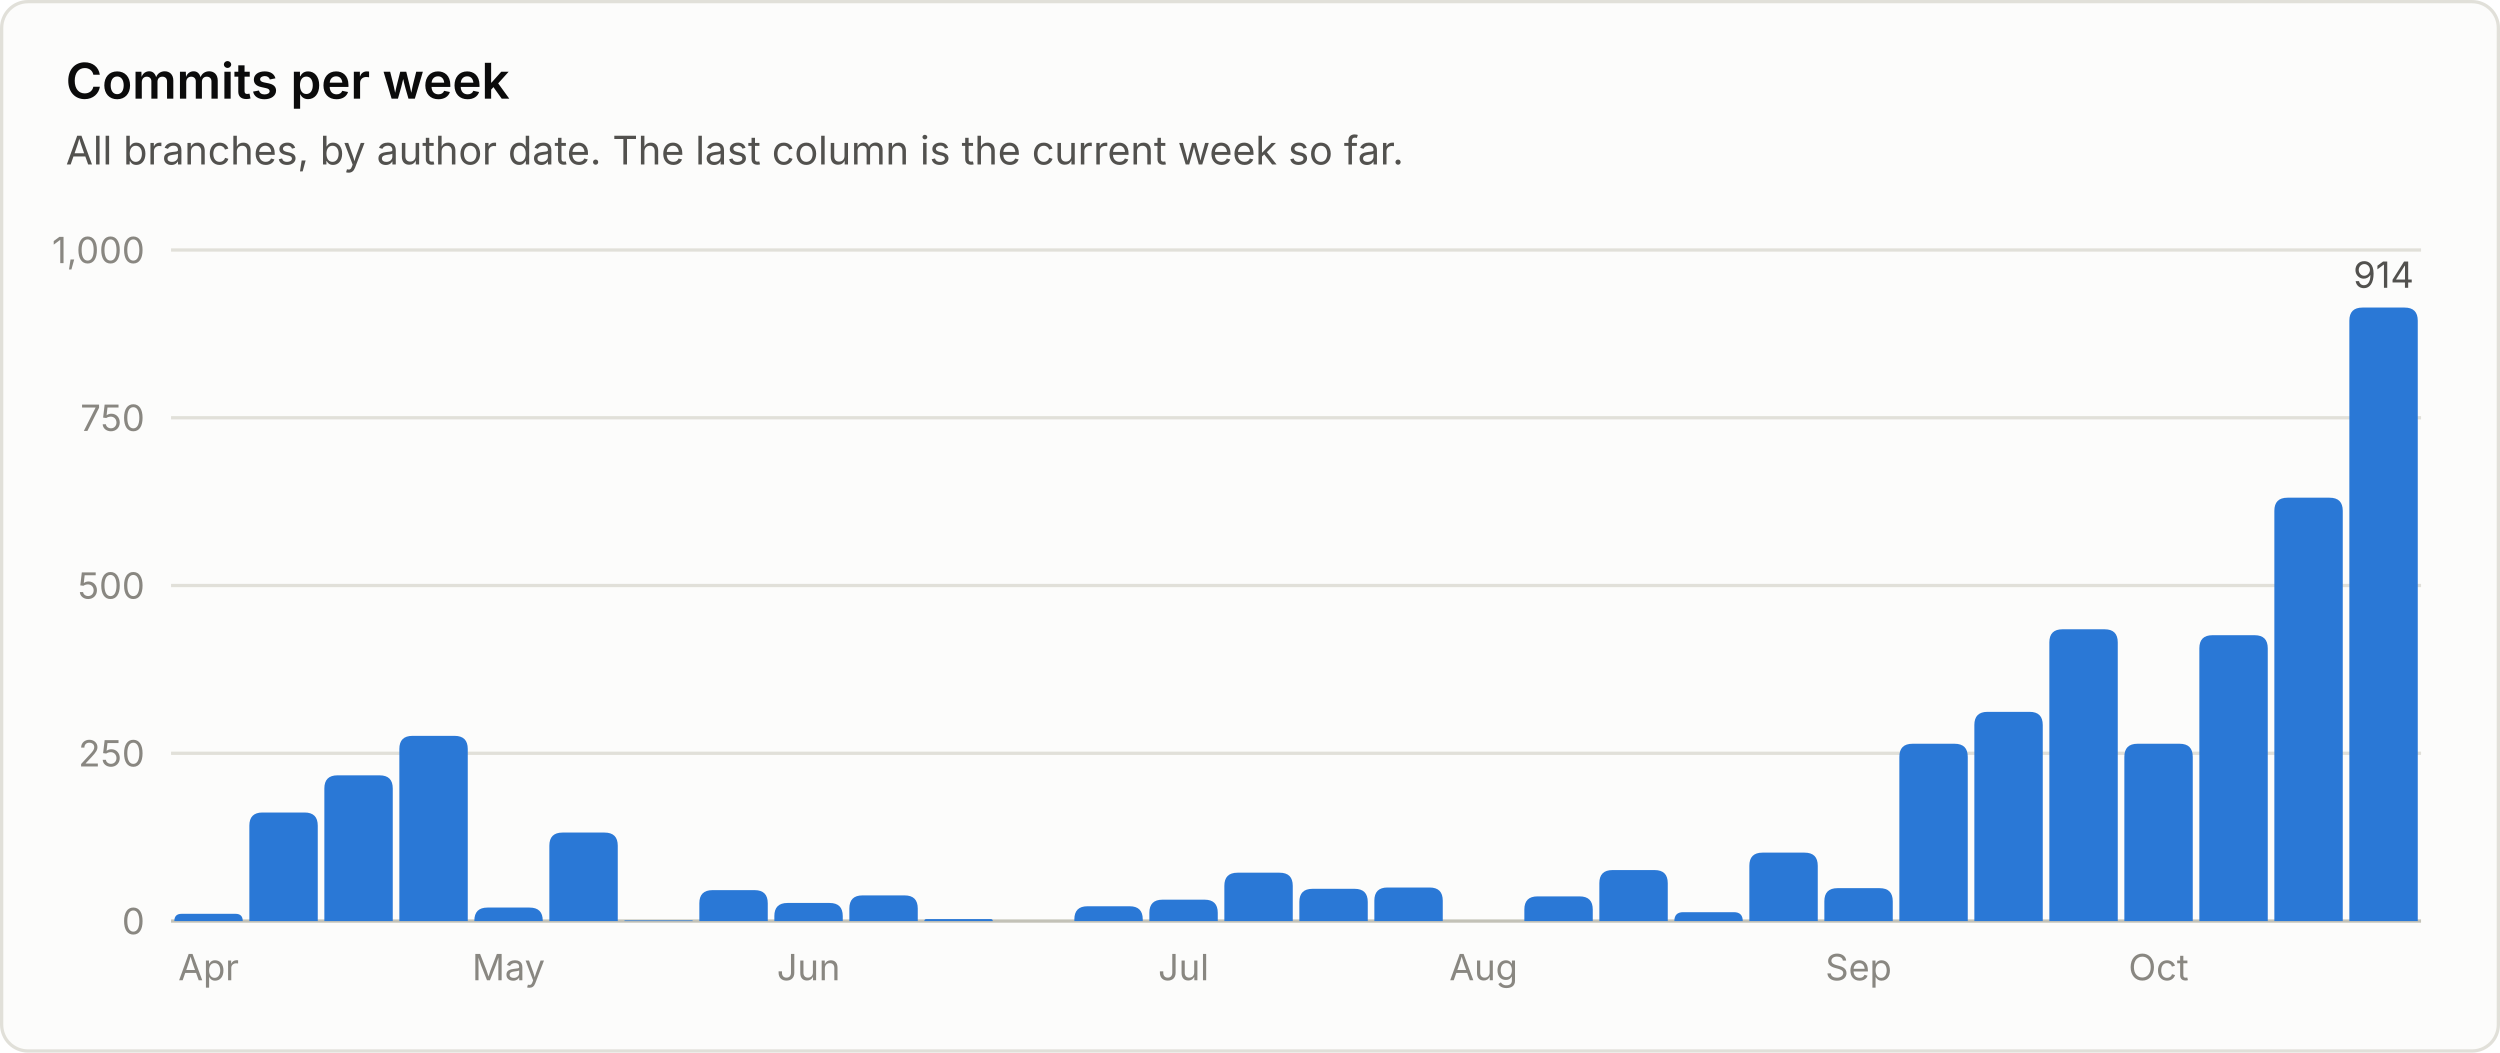
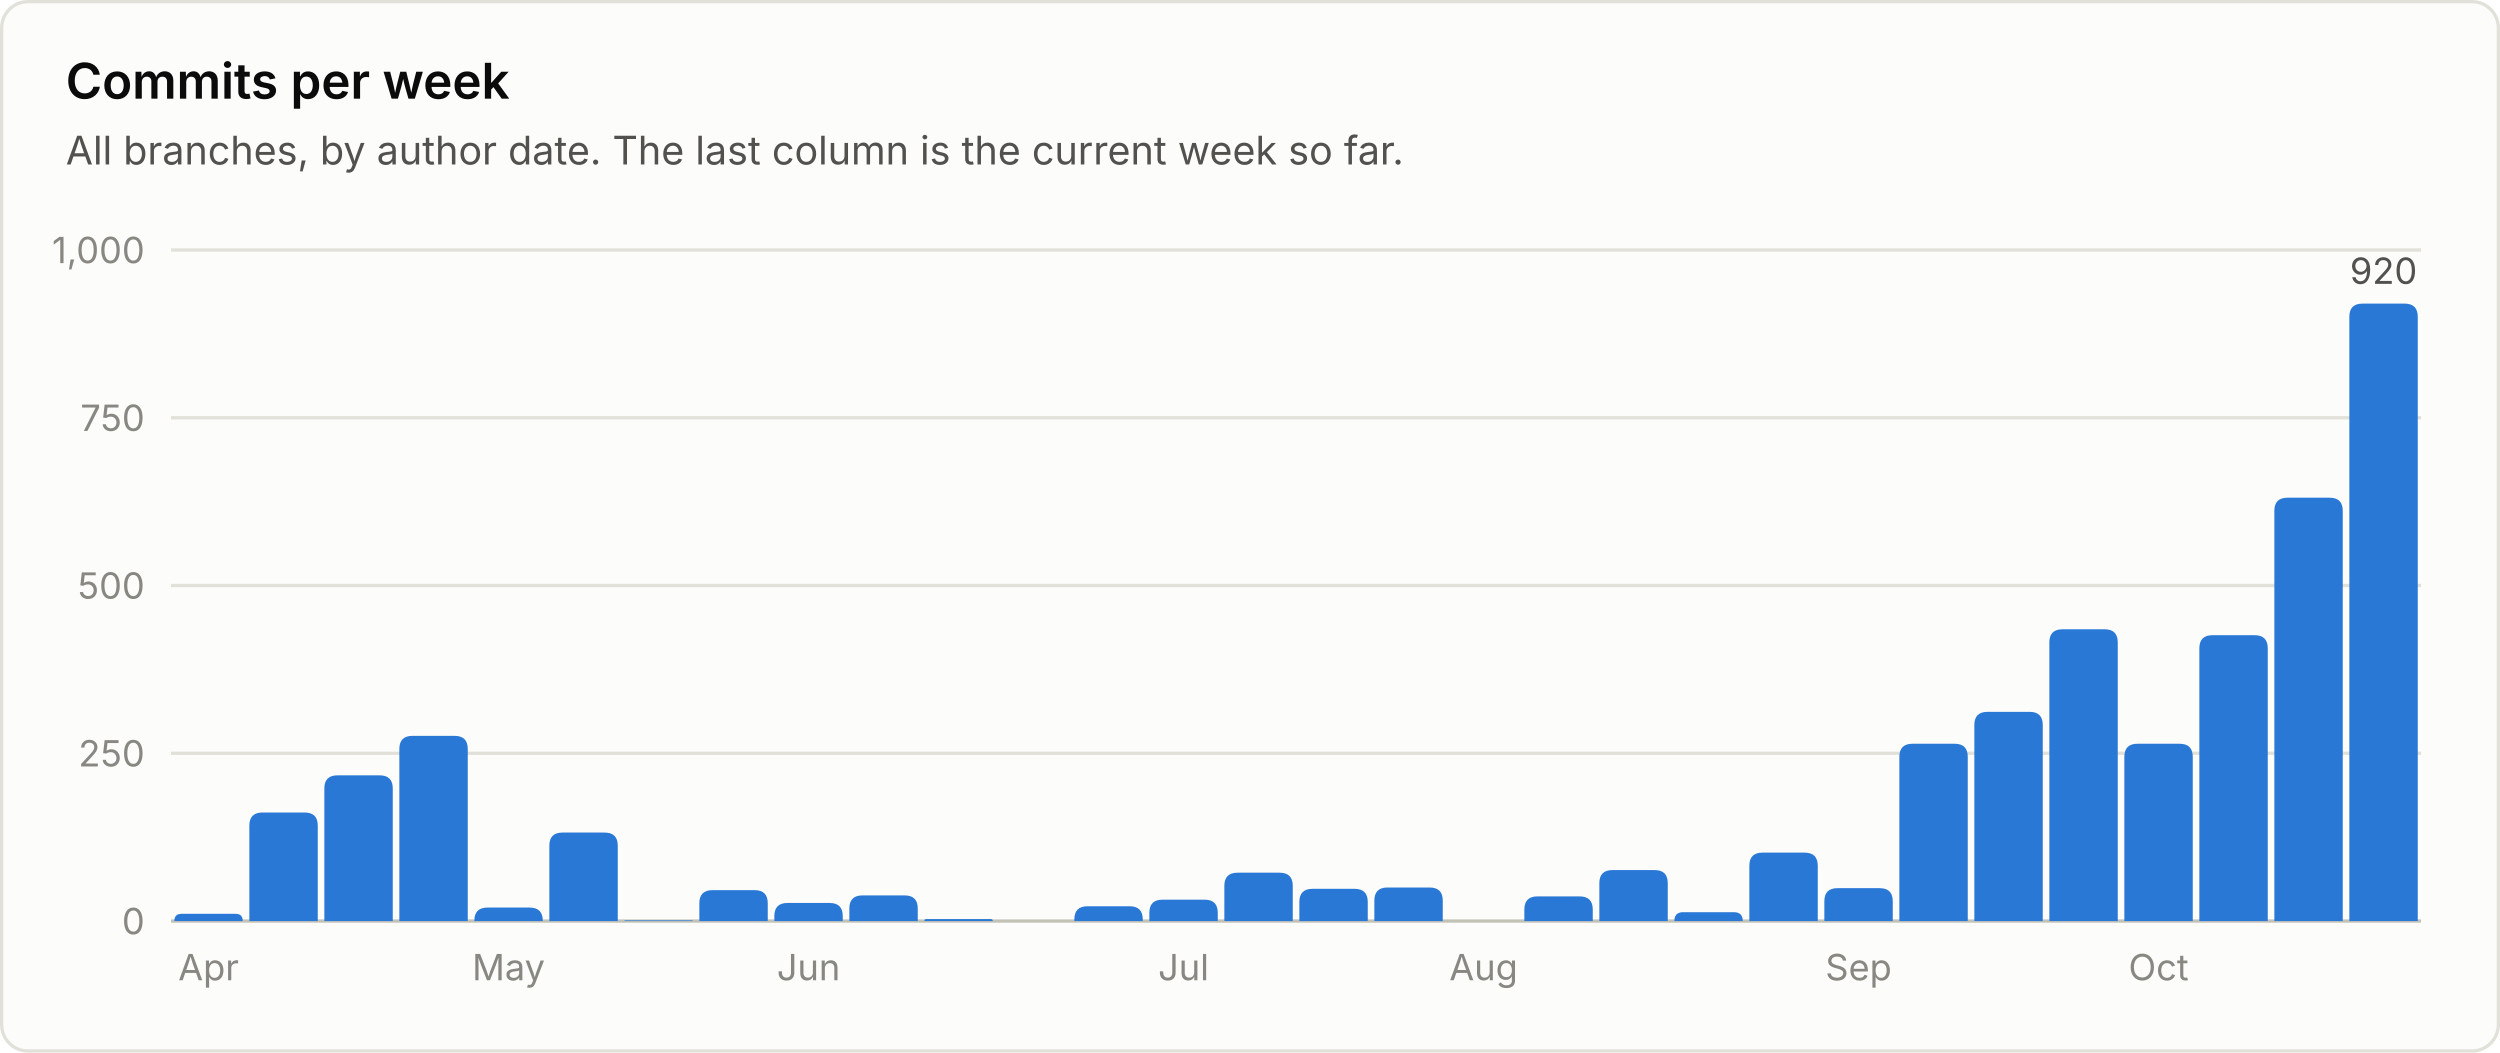
<svg xmlns="http://www.w3.org/2000/svg" viewBox="0 0 760 320" width="760" height="320" role="img" font-family="system-ui, -apple-system, 'Segoe UI', sans-serif">
  <rect x="0.5" y="0.5" width="759" height="319" rx="8" fill="#fcfcfb" stroke="#e1e0d9" />
  <text x="20.0" y="30.0" fill="#0b0b0b" font-size="15" font-weight="600" text-anchor="start">Commits per week</text>
  <text x="20.0" y="50.0" fill="#52514e" font-size="12" font-weight="400" text-anchor="start">All branches, by author date. The last column is the current week so far.</text>
  <line x1="52" y1="280.0" x2="736" y2="280.0" stroke="#c3c2b7" stroke-width="1" />
  <text x="44.0" y="284.0" fill="#898781" font-size="11" font-weight="400" text-anchor="end">0</text>
  <line x1="52" y1="229.0" x2="736" y2="229.0" stroke="#e1e0d9" stroke-width="1" />
  <text x="44.0" y="233.0" fill="#898781" font-size="11" font-weight="400" text-anchor="end">250</text>
  <line x1="52" y1="178.0" x2="736" y2="178.0" stroke="#e1e0d9" stroke-width="1" />
  <text x="44.0" y="182.0" fill="#898781" font-size="11" font-weight="400" text-anchor="end">500</text>
  <line x1="52" y1="127.0" x2="736" y2="127.0" stroke="#e1e0d9" stroke-width="1" />
  <text x="44.0" y="131.0" fill="#898781" font-size="11" font-weight="400" text-anchor="end">750</text>
  <line x1="52" y1="76.0" x2="736" y2="76.0" stroke="#e1e0d9" stroke-width="1" />
  <text x="44.0" y="80.0" fill="#898781" font-size="11" font-weight="400" text-anchor="end">1,000</text>
  <path d="M53.0 280.0 V280.0 Q53.0 277.8 55.2 277.8 H71.6 Q73.8 277.8 73.8 280.0 V280.0 Z" fill="#2a78d6" />
  <text x="63.4" y="298.0" fill="#898781" font-size="11" font-weight="400" text-anchor="middle">Apr</text>
  <path d="M75.8 280.0 V251.0 Q75.8 247.0 79.8 247.0 H92.6 Q96.6 247.0 96.6 251.0 V280.0 Z" fill="#2a78d6" />
  <path d="M98.6 280.0 V239.7 Q98.6 235.7 102.6 235.7 H115.4 Q119.4 235.7 119.4 239.7 V280.0 Z" fill="#2a78d6" />
  <path d="M121.4 280.0 V227.7 Q121.4 223.7 125.4 223.7 H138.2 Q142.2 223.7 142.2 227.7 V280.0 Z" fill="#2a78d6" />
  <path d="M144.2 280.0 V279.9 Q144.2 275.9 148.2 275.9 H161.0 Q165.0 275.9 165.0 279.9 V280.0 Z" fill="#2a78d6" />
  <text x="154.6" y="298.0" fill="#898781" font-size="11" font-weight="400" text-anchor="middle">May</text>
  <path d="M167.0 280.0 V257.1 Q167.0 253.1 171.0 253.1 H183.8 Q187.8 253.1 187.8 257.1 V280.0 Z" fill="#2a78d6" />
  <path d="M189.8 280.0 V280.0 Q189.8 279.8 190.0 279.8 H210.4 Q210.6 279.8 210.6 280.0 V280.0 Z" fill="#2a78d6" />
  <path d="M212.6 280.0 V274.6 Q212.6 270.6 216.6 270.6 H229.4 Q233.4 270.6 233.4 274.6 V280.0 Z" fill="#2a78d6" />
  <path d="M235.4 280.0 V278.5 Q235.4 274.5 239.4 274.5 H252.2 Q256.2 274.5 256.2 278.5 V280.0 Z" fill="#2a78d6" />
  <text x="245.8" y="298.0" fill="#898781" font-size="11" font-weight="400" text-anchor="middle">Jun</text>
  <path d="M258.2 280.0 V276.2 Q258.2 272.2 262.2 272.2 H275.0 Q279.0 272.2 279.0 276.2 V280.0 Z" fill="#2a78d6" />
  <path d="M281.0 280.0 V280.0 Q281.0 279.4 281.6 279.4 H301.2 Q301.8 279.4 301.8 280.0 V280.0 Z" fill="#2a78d6" />
  <path d="M326.6 280.0 V279.5 Q326.6 275.5 330.6 275.5 H343.4 Q347.4 275.5 347.4 279.5 V280.0 Z" fill="#2a78d6" />
  <path d="M349.4 280.0 V277.5 Q349.4 273.5 353.4 273.5 H366.2 Q370.2 273.5 370.2 277.5 V280.0 Z" fill="#2a78d6" />
  <text x="359.8" y="298.0" fill="#898781" font-size="11" font-weight="400" text-anchor="middle">Jul</text>
  <path d="M372.2 280.0 V269.3 Q372.2 265.3 376.2 265.3 H389.0 Q393.0 265.3 393.0 269.3 V280.0 Z" fill="#2a78d6" />
  <path d="M395.0 280.0 V274.2 Q395.0 270.2 399.0 270.2 H411.8 Q415.8 270.2 415.8 274.2 V280.0 Z" fill="#2a78d6" />
  <path d="M417.8 280.0 V273.8 Q417.8 269.8 421.8 269.8 H434.6 Q438.6 269.8 438.6 273.8 V280.0 Z" fill="#2a78d6" />
  <text x="451.0" y="298.0" fill="#898781" font-size="11" font-weight="400" text-anchor="middle">Aug</text>
  <path d="M463.4 280.0 V276.5 Q463.4 272.5 467.4 272.5 H480.2 Q484.2 272.5 484.2 276.5 V280.0 Z" fill="#2a78d6" />
  <path d="M486.2 280.0 V268.5 Q486.2 264.5 490.2 264.5 H503.0 Q507.0 264.5 507.0 268.5 V280.0 Z" fill="#2a78d6" />
  <path d="M509.0 280.0 V280.0 Q509.0 277.3 511.7 277.3 H527.1 Q529.8 277.3 529.8 280.0 V280.0 Z" fill="#2a78d6" />
  <path d="M531.8 280.0 V263.2 Q531.8 259.2 535.8 259.2 H548.6 Q552.6 259.2 552.6 263.2 V280.0 Z" fill="#2a78d6" />
  <path d="M554.6 280.0 V274.0 Q554.6 270.0 558.6 270.0 H571.4 Q575.4 270.0 575.4 274.0 V280.0 Z" fill="#2a78d6" />
  <text x="565.0" y="298.0" fill="#898781" font-size="11" font-weight="400" text-anchor="middle">Sep</text>
  <path d="M577.4 280.0 V230.1 Q577.4 226.1 581.4 226.1 H594.2 Q598.2 226.1 598.2 230.1 V280.0 Z" fill="#2a78d6" />
  <path d="M600.2 280.0 V220.4 Q600.2 216.4 604.2 216.4 H617.0 Q621.0 216.4 621.0 220.4 V280.0 Z" fill="#2a78d6" />
  <path d="M623.0 280.0 V195.3 Q623.0 191.3 627.0 191.3 H639.8 Q643.8 191.3 643.8 195.3 V280.0 Z" fill="#2a78d6" />
  <path d="M645.8 280.0 V230.1 Q645.8 226.1 649.8 226.1 H662.6 Q666.6 226.1 666.6 230.1 V280.0 Z" fill="#2a78d6" />
  <text x="656.2" y="298.0" fill="#898781" font-size="11" font-weight="400" text-anchor="middle">Oct</text>
  <path d="M668.6 280.0 V197.1 Q668.6 193.1 672.6 193.1 H685.4 Q689.4 193.1 689.4 197.1 V280.0 Z" fill="#2a78d6" />
  <path d="M691.4 280.0 V155.3 Q691.4 151.3 695.4 151.3 H708.2 Q712.2 151.3 712.2 155.3 V280.0 Z" fill="#2a78d6" />
-   <path d="M714.2 280.0 V97.5 Q714.2 93.5 718.2 93.5 H731.0 Q735.0 93.5 735.0 97.5 V280.0 Z" fill="#2a78d6" />
-   <text x="724.6" y="87.5" fill="#52514e" font-size="11" font-weight="400" text-anchor="middle">914</text>
+   <path d="M714.2 280.0 V96.3 Q714.2 92.3 718.2 92.3 H731.0 Q735.0 92.3 735.0 96.3 V280.0 Z" fill="#2a78d6" />
+   <text x="724.6" y="86.3" fill="#52514e" font-size="11" font-weight="400" text-anchor="middle">920</text>
</svg>
